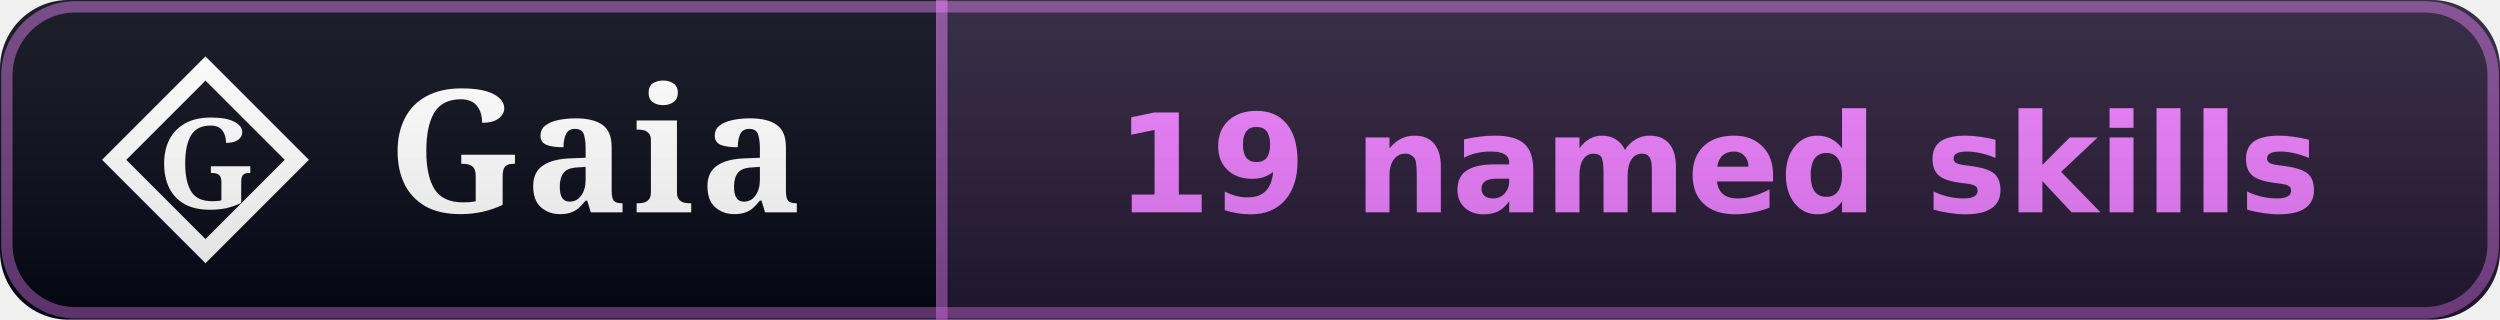
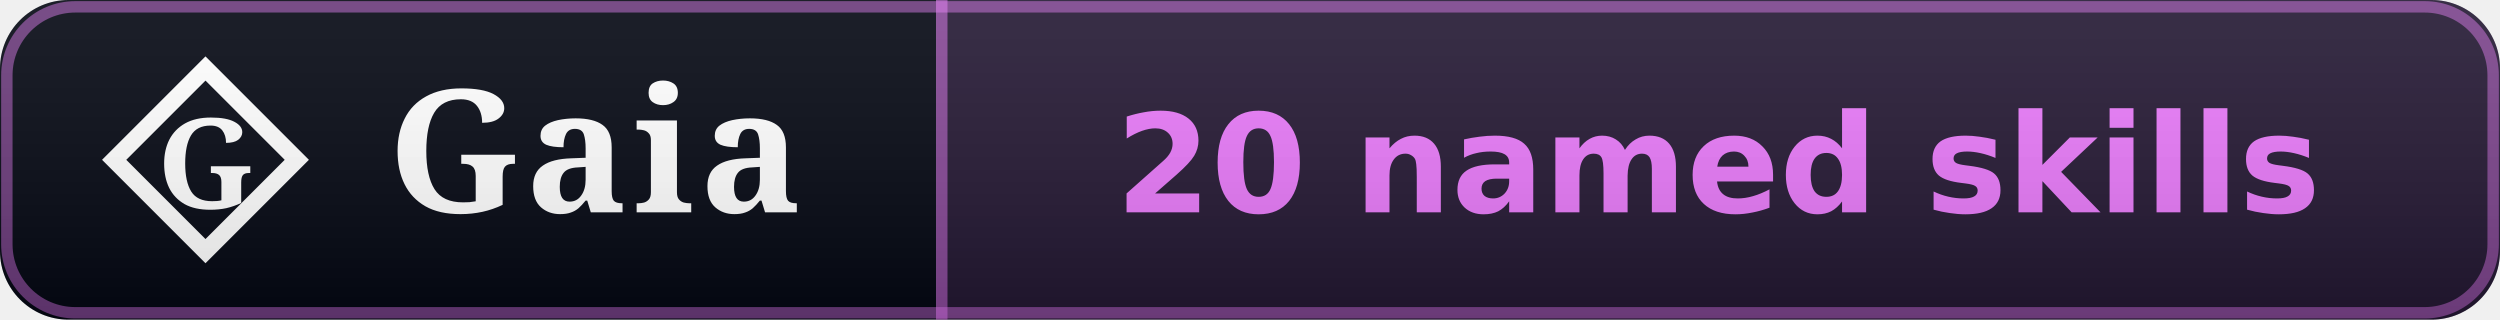
- <svg xmlns="http://www.w3.org/2000/svg" width="219" height="28" viewBox="0 0 219 28" role="img" aria-label="Gaia: 19 named skills">
+ <svg xmlns="http://www.w3.org/2000/svg" width="219" height="28" viewBox="0 0 219 28" role="img" aria-label="Gaia: 20 named skills">
  <linearGradient id="sh" x2="0" y2="100%">
    <stop offset="0" stop-color="#fff" stop-opacity=".10" />
    <stop offset="1" stop-opacity=".14" />
  </linearGradient>
  <clipPath id="rc">
    <rect width="219" height="28" rx="6" fill="#fff" />
  </clipPath>
  <g clip-path="url(#rc)">
    <rect width="82" height="28" fill="#030712" />
    <rect x="82.0" width="137.0" height="28" fill="#030712" />
    <rect x="82.0" width="137.0" height="28" fill="rgba(232,121,249,0.14)" />
    <rect x="82.0" width="1" height="28" fill="rgba(232,121,249,0.5)" />
    <path d="M 18 6 L 26 14 L 18 22 L 10 14 Z" fill="none" stroke="#ffffff" stroke-width="1.5" stroke-linejoin="miter" />
    <text x="18" y="14" font-family="EB Garamond, Georgia, serif" font-weight="600" font-size="11" fill="#ffffff" text-anchor="middle" dominant-baseline="central">G</text>
    <text x="34" y="18.6" font-family="EB Garamond, Georgia, serif" font-size="15" font-weight="600" fill="#fff" letter-spacing="0.5">Gaia</text>
-     <text x="150.5" y="18.6" font-family="Verdana,DejaVu Sans,sans-serif" font-size="12" font-weight="700" text-anchor="middle" fill="#e879f9">19 named skills</text>
+     <text x="150.5" y="18.6" font-family="Verdana,DejaVu Sans,sans-serif" font-size="12" font-weight="700" text-anchor="middle" fill="#e879f9">20 named skills</text>
    <rect x="0.6" y="0.6" width="217.8" height="26.8" fill="none" stroke="rgba(232,121,249,0.45)" stroke-width="1" rx="6" />
    <rect width="219" height="28" fill="url(#sh)" />
  </g>
</svg>
